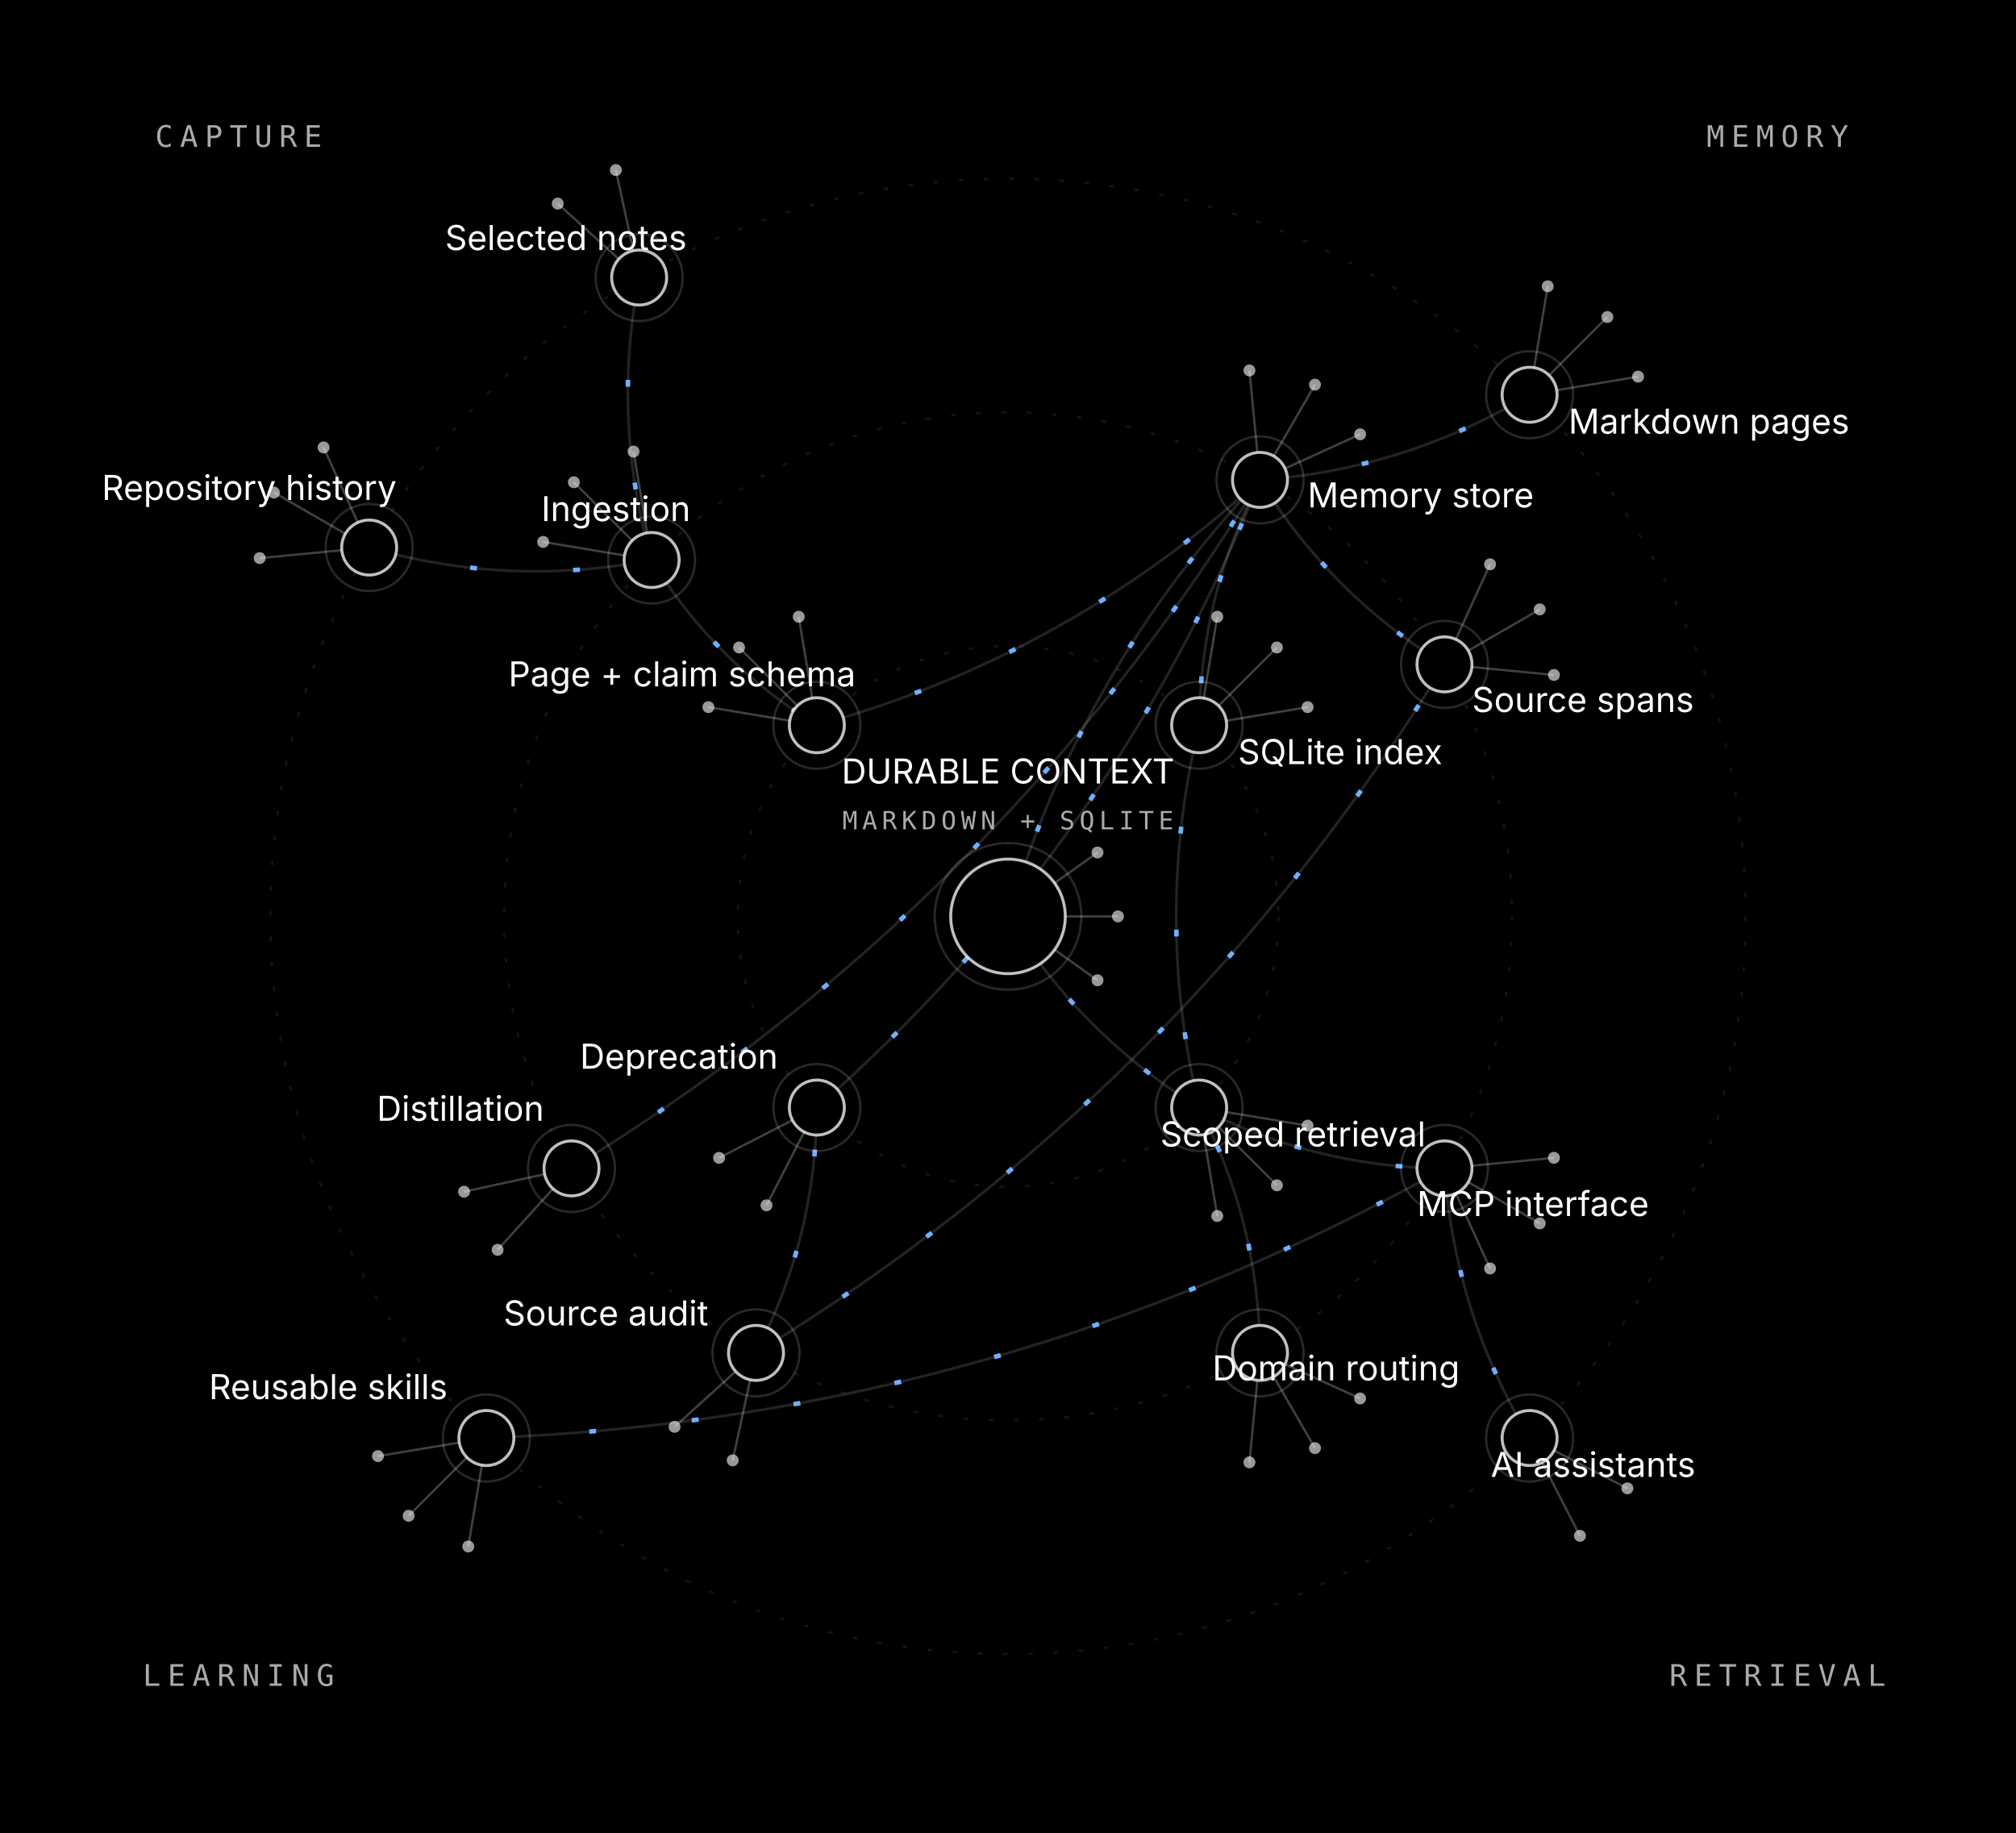
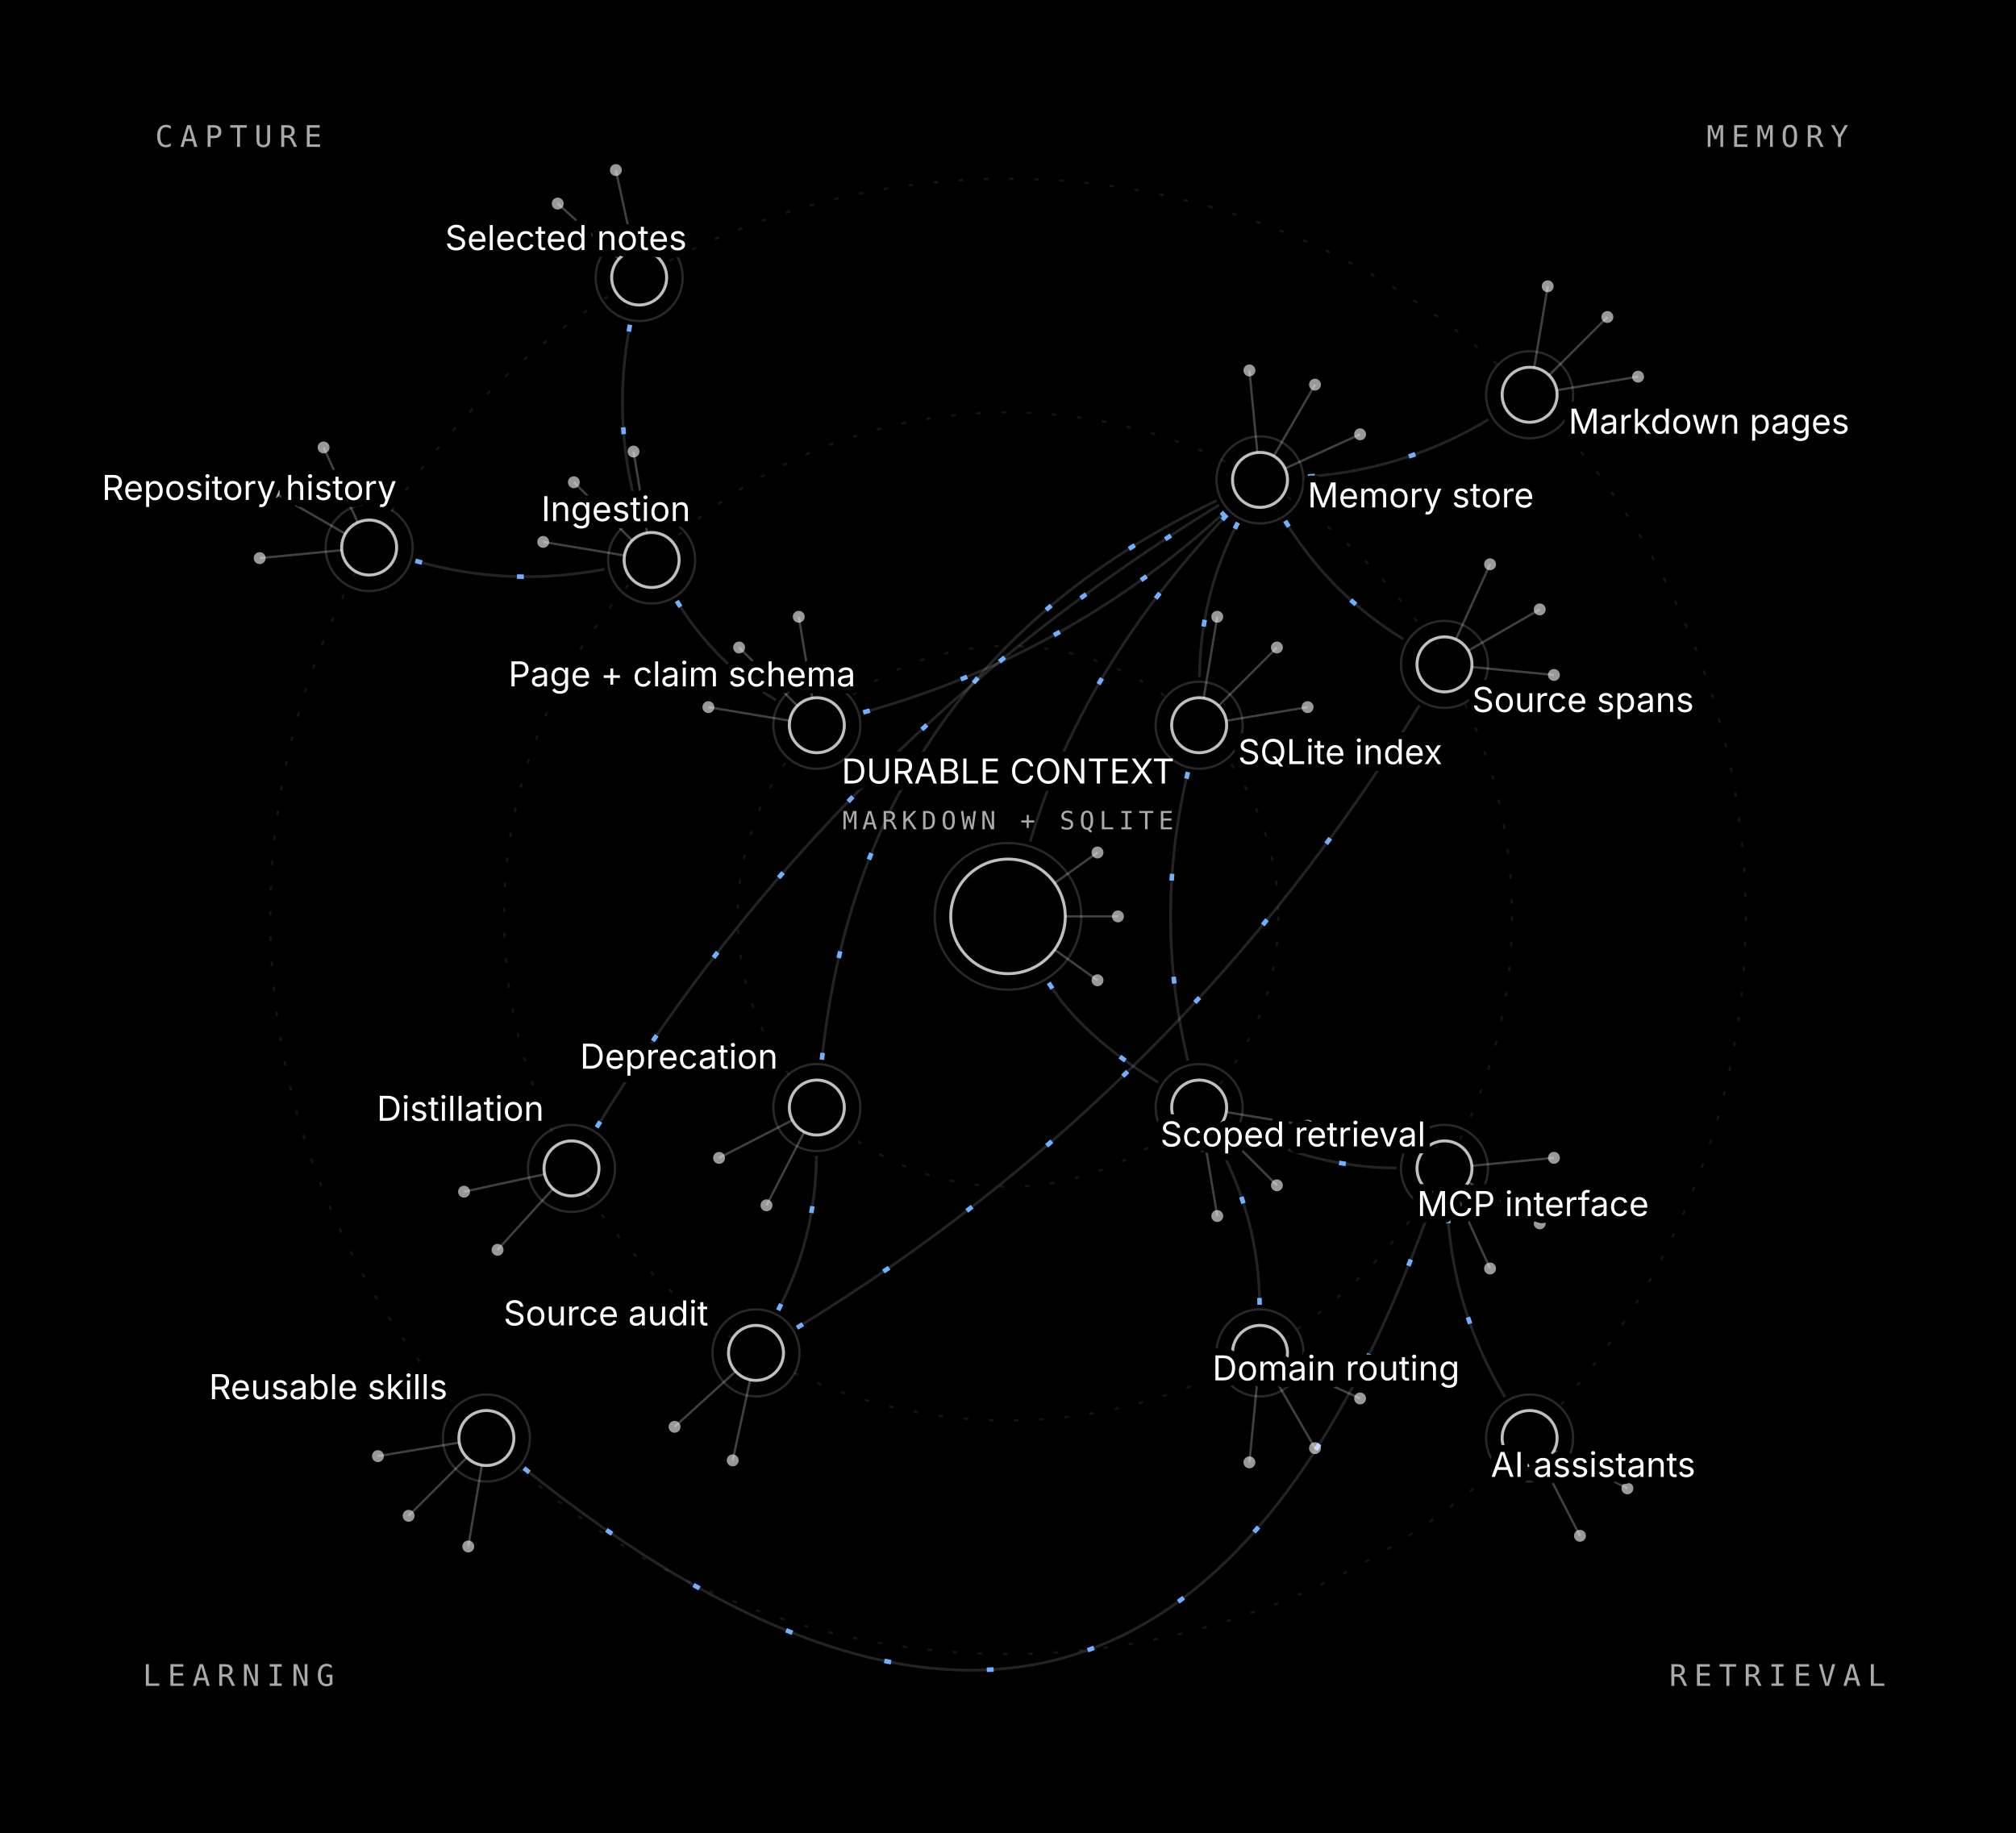
<svg xmlns="http://www.w3.org/2000/svg" viewBox="160 40 880 800" role="img" aria-labelledby="neural-title neural-desc" class="neural-svg">
-   <style>text{font-family:Inter,-apple-system,BlinkMacSystemFont,"Segoe UI",Helvetica,Arial,sans-serif}.label{fill:#fff;font-size:15px}.meta{fill:#aaa;font-size:11px;letter-spacing:2px;font-family:ui-monospace,SFMono-Regular,Consolas,monospace}.edge{fill:none;stroke:#fff;stroke-opacity:.14;stroke-width:1.2}.flow{fill:none;stroke:#6fb0ff;stroke-width:2;stroke-dasharray:3 42;animation:current 9s linear infinite}.soma{fill:#000;stroke:#fff;stroke-opacity:.75;stroke-width:1.3}.membrane{fill:none;stroke:#fff;stroke-opacity:.16}.bead{fill:#fff;fill-opacity:.6}.dendrite{fill:none;stroke:#fff;stroke-opacity:.25}.sector{fill:#aaa;font-size:13px;letter-spacing:3px;font-family:ui-monospace,SFMono-Regular,Consolas,monospace}@keyframes current{to{stroke-dashoffset:-180}}@media(prefers-reduced-motion:reduce){.flow{animation:none;stroke-dasharray:none;stroke-opacity:.28}}.paused .flow{animation-play-state:paused}.node{cursor:pointer}.node.selected .soma,.node:focus .soma{stroke:#6fb0ff;fill:#000}.node.selected .label{fill:#6fb0ff}.edge.trace{stroke:#ff8a1f;stroke-opacity:.85;stroke-width:2}.node.dim{opacity:.18}</style>
+   <style>text{font-family:Inter,-apple-system,BlinkMacSystemFont,"Segoe UI",Helvetica,Arial,sans-serif}.label{fill:#fff;font-size:15px;paint-order:stroke fill;stroke:#000;stroke-width:6px;stroke-linejoin:round}.meta{fill:#aaa;font-size:11px;letter-spacing:2px;font-family:ui-monospace,SFMono-Regular,Consolas,monospace}.edge{fill:none;stroke:#fff;stroke-opacity:.14;stroke-width:1.2}.flow{fill:none;stroke:#6fb0ff;stroke-width:2;stroke-dasharray:3 42;animation:current 9s linear infinite}.soma{fill:#000;stroke:#fff;stroke-opacity:.75;stroke-width:1.3}.membrane{fill:none;stroke:#fff;stroke-opacity:.16}.bead{fill:#fff;fill-opacity:.6}.dendrite{fill:none;stroke:#fff;stroke-opacity:.25}.sector{fill:#aaa;font-size:13px;letter-spacing:3px;font-family:ui-monospace,SFMono-Regular,Consolas,monospace}@keyframes current{to{stroke-dashoffset:-180}}@media(prefers-reduced-motion:reduce){.flow{animation:none;stroke-dasharray:none;stroke-opacity:.28}}.paused .flow{animation-play-state:paused}.node{cursor:pointer}.node.selected .soma,.node:focus .soma{stroke:#6fb0ff;fill:#000}.node.selected .label{fill:#6fb0ff}.edge.trace{stroke:#ff8a1f;stroke-opacity:.85;stroke-width:2}.node.dim{opacity:.18}</style>
  <rect width="1200" height="880" fill="#000" />
  <g id="network">
    <circle cx="600" cy="440" r="118" fill="none" stroke="#fff" stroke-opacity=".08" stroke-dasharray="2 9" />
    <circle cx="600" cy="440" r="220" fill="none" stroke="#fff" stroke-opacity=".08" stroke-dasharray="2 9" />
    <circle cx="600" cy="440" r="322" fill="none" stroke="#fff" stroke-opacity=".08" stroke-dasharray="2 9" />
    <text class="sector" text-anchor="middle" x="264.12" y="104.12">CAPTURE</text>
    <text class="sector" text-anchor="middle" x="935.88" y="104.12">MEMORY</text>
    <text class="sector" text-anchor="middle" x="935.88" y="775.88">RETRIEVAL</text>
    <text class="sector" text-anchor="middle" x="264.12" y="775.88">LEARNING</text>
-     <path class="edge" data-source="repositories" data-target="ingest" d="M321.14,279.0Q382.14,296.52 444.44,284.44" />
-     <path class="flow" style="animation-delay:-0.00s" d="M321.14,279.0Q382.14,296.52 444.44,284.44" />
-     <path class="edge" data-source="notes" data-target="ingest" d="M439.0,161.14Q426.92,223.44 444.44,284.44" />
-     <path class="flow" style="animation-delay:-0.47s" d="M439.0,161.14Q426.92,223.44 444.44,284.44" />
-     <path class="edge" data-source="ingest" data-target="schema" d="M444.44,284.44Q471.85,329.15 516.56,356.56" />
-     <path class="flow" style="animation-delay:-0.94s" d="M444.44,284.44Q471.85,329.15 516.56,356.56" />
-     <path class="edge" data-source="schema" data-target="store" d="M516.56,356.56Q626.13,326.23 710.0,249.47" />
-     <path class="flow" style="animation-delay:-1.41s" d="M516.56,356.56Q626.13,326.23 710.0,249.47" />
-     <path class="edge" data-source="store" data-target="markdown" d="M710.0,249.47Q773.30,245.01 827.69,212.31" />
-     <path class="flow" style="animation-delay:-1.88s" d="M710.0,249.47Q773.30,245.01 827.69,212.31" />
-     <path class="edge" data-source="store" data-target="index" d="M710.0,249.47Q683.87,299.83 683.44,356.56" />
-     <path class="flow" style="animation-delay:-2.35s" d="M710.0,249.47Q683.87,299.83 683.44,356.56" />
-     <path class="edge" data-source="store" data-target="sources" d="M710.0,249.47Q740.60,299.40 790.53,330.0" />
-     <path class="flow" style="animation-delay:-2.82s" d="M710.0,249.47Q740.60,299.40 790.53,330.0" />
-     <path class="edge" data-source="store" data-target="context" d="M710.0,249.47Q632.14,331.54 600.0,440.0" />
-     <path class="flow" style="animation-delay:-3.29s" d="M710.0,249.47Q632.14,331.54 600.0,440.0" />
-     <path class="edge" data-source="index" data-target="query" d="M683.44,356.56Q663.41,440.00 683.44,523.44" />
-     <path class="flow" style="animation-delay:-3.76s" d="M683.44,356.56Q663.41,440.00 683.44,523.44" />
-     <path class="edge" data-source="domains" data-target="query" d="M710.0,630.53Q709.57,573.80 683.44,523.44" />
-     <path class="flow" style="animation-delay:-4.23s" d="M710.0,630.53Q709.57,573.80 683.44,523.44" />
-     <path class="edge" data-source="query" data-target="mcp" d="M683.44,523.44Q733.80,549.57 790.53,550.0" />
-     <path class="flow" style="animation-delay:-4.70s" d="M683.44,523.44Q733.80,549.57 790.53,550.0" />
-     <path class="edge" data-source="mcp" data-target="client" d="M790.53,550.0Q794.99,613.30 827.69,667.69" />
-     <path class="flow" style="animation-delay:-5.17s" d="M790.53,550.0Q794.99,613.30 827.69,667.69" />
-     <path class="edge" data-source="skills" data-target="mcp" d="M372.31,667.69Q595.54,659.03 790.53,550.0" />
-     <path class="flow" style="animation-delay:-5.64s" d="M372.31,667.69Q595.54,659.03 790.53,550.0" />
-     <path class="edge" data-source="audit" data-target="sources" d="M490.0,630.53Q676.33,516.33 790.53,330.0" />
-     <path class="flow" style="animation-delay:-6.11s" d="M490.0,630.53Q676.33,516.33 790.53,330.0" />
-     <path class="edge" data-source="deprecate" data-target="store" d="M516.56,523.44Q646.16,409.67 710.0,249.47" />
-     <path class="flow" style="animation-delay:-6.58s" d="M516.56,523.44Q646.16,409.67 710.0,249.47" />
-     <path class="edge" data-source="distill" data-target="store" d="M409.47,550.0Q595.80,435.80 710.0,249.47" />
-     <path class="flow" style="animation-delay:-7.05s" d="M409.47,550.0Q595.80,435.80 710.0,249.47" />
-     <path class="edge" data-source="context" data-target="query" d="M600.0,440.0Q631.71,491.73 683.44,523.44" />
-     <path class="flow" style="animation-delay:-7.52s" d="M600.0,440.0Q631.71,491.73 683.44,523.44" />
-     <path class="edge" data-source="audit" data-target="deprecate" d="M490.0,630.53Q516.13,580.17 516.56,523.44" />
-     <path class="flow" style="animation-delay:-7.99s" d="M490.0,630.53Q516.13,580.17 516.56,523.44" />
+     <path class="edge" data-source="repositories" data-target="ingest" d="M341.32,284.80Q382.14,296.52 423.82,288.44" />
+     <path class="flow" data-source="repositories" data-target="ingest" style="animation-delay:-0.00s" d="M341.32,284.80Q382.14,296.52 423.82,288.44" />
+     <path class="edge" data-source="notes" data-target="ingest" d="M435.00,181.76Q426.92,223.44 438.64,264.26" />
+     <path class="flow" data-source="notes" data-target="ingest" style="animation-delay:-0.47s" d="M435.00,181.76Q426.92,223.44 438.64,264.26" />
+     <path class="edge" data-source="ingest" data-target="schema" d="M455.41,302.34Q471.85,329.15 498.66,345.59" />
+     <path class="flow" data-source="ingest" data-target="schema" style="animation-delay:-0.94s" d="M455.41,302.34Q471.85,329.15 498.66,345.59" />
+     <path class="edge" data-source="schema" data-target="store" d="M536.80,350.96Q626.13,326.23 694.51,263.65" />
+     <path class="flow" data-source="schema" data-target="store" style="animation-delay:-1.41s" d="M536.80,350.96Q626.13,326.23 694.51,263.65" />
+     <path class="edge" data-source="store" data-target="markdown" d="M730.95,248.00Q773.30,245.01 809.69,223.13" />
+     <path class="flow" data-source="store" data-target="markdown" style="animation-delay:-1.88s" d="M730.95,248.00Q773.30,245.01 809.69,223.13" />
+     <path class="edge" data-source="store" data-target="index" d="M700.33,268.11Q683.87,299.83 683.60,335.56" />
+     <path class="flow" data-source="store" data-target="index" style="animation-delay:-2.35s" d="M700.33,268.11Q683.87,299.83 683.60,335.56" />
+     <path class="edge" data-source="store" data-target="sources" d="M720.97,267.37Q740.60,299.40 772.63,319.03" />
+     <path class="flow" data-source="store" data-target="sources" style="animation-delay:-2.82s" d="M720.97,267.37Q740.60,299.40 772.63,319.03" />
+     <path class="edge" data-source="store" data-target="context" d="M695.55,264.70Q632.14,331.54 609.66,407.40" />
+     <path class="flow" data-source="store" data-target="context" style="animation-delay:-3.29s" d="M695.55,264.70Q632.14,331.54 609.66,407.40" />
+     <path class="edge" data-source="index" data-target="query" d="M678.54,376.98Q663.41,440.00 678.54,503.02" />
+     <path class="flow" data-source="index" data-target="query" style="animation-delay:-3.76s" d="M678.54,376.98Q663.41,440.00 678.54,503.02" />
+     <path class="edge" data-source="domains" data-target="query" d="M709.84,609.53Q709.57,573.80 693.11,542.08" />
+     <path class="flow" data-source="domains" data-target="query" style="animation-delay:-4.23s" d="M709.84,609.53Q709.57,573.80 693.11,542.08" />
+     <path class="edge" data-source="query" data-target="mcp" d="M702.08,533.11Q733.80,549.57 769.53,549.84" />
+     <path class="flow" data-source="query" data-target="mcp" style="animation-delay:-4.70s" d="M702.08,533.11Q733.80,549.57 769.53,549.84" />
+     <path class="edge" data-source="mcp" data-target="client" d="M792.00,570.95Q794.99,613.30 816.87,649.69" />
+     <path class="flow" data-source="mcp" data-target="client" style="animation-delay:-5.17s" d="M792.00,570.95Q794.99,613.30 816.87,649.69" />
+     <path class="edge" data-source="skills" data-target="mcp" d="M388.69,680.83Q663.80,901.60 783.41,569.76" />
+     <path class="flow" data-source="skills" data-target="mcp" style="animation-delay:-5.64s" d="M388.69,680.83Q663.80,901.60 783.41,569.76" />
+     <path class="edge" data-source="audit" data-target="sources" d="M507.90,619.56Q676.33,516.33 779.56,347.90" />
+     <path class="flow" data-source="audit" data-target="sources" style="animation-delay:-6.11s" d="M507.90,619.56Q676.33,516.33 779.56,347.90" />
+     <path class="edge" data-source="deprecate" data-target="store" d="M518.75,502.55Q536.57,332.29 691.05,258.52" />
+     <path class="flow" data-source="deprecate" data-target="store" style="animation-delay:-6.58s" d="M518.75,502.55Q536.57,332.29 691.05,258.52" />
+     <path class="edge" data-source="distill" data-target="store" d="M420.44,532.10Q523.67,363.67 692.10,260.44" />
+     <path class="flow" data-source="distill" data-target="store" style="animation-delay:-7.05s" d="M420.44,532.10Q523.67,363.67 692.10,260.44" />
+     <path class="edge" data-source="context" data-target="query" d="M617.77,468.99Q631.71,491.73 665.54,512.47" />
+     <path class="flow" data-source="context" data-target="query" style="animation-delay:-7.52s" d="M617.77,468.99Q631.71,491.73 665.54,512.47" />
+     <path class="edge" data-source="audit" data-target="deprecate" d="M499.67,611.89Q516.13,580.17 516.40,544.44" />
+     <path class="flow" data-source="audit" data-target="deprecate" style="animation-delay:-7.99s" d="M499.67,611.89Q516.13,580.17 516.40,544.44" />
    <g class="node">
      <circle class="membrane" cx="600.0" cy="440.0" r="32" />
      <path class="dendrite" d="M600.0,440.0Q624.42,422.57 639.07,412.11" />
      <circle class="bead" cx="639.07" cy="412.11" r="2.6" />
      <path class="dendrite" d="M600.0,440.0Q630.00,440.00 648.00,440.00" />
      <circle class="bead" cx="648.00" cy="440.00" r="2.6" />
      <path class="dendrite" d="M600.0,440.0Q624.42,457.43 639.07,467.89" />
      <circle class="bead" cx="639.07" cy="467.89" r="2.6" />
      <circle class="soma" cx="600.0" cy="440.0" r="25" />
      <text class="label" text-anchor="middle" x="600.0" y="382.0">DURABLE CONTEXT</text>
      <text class="meta" text-anchor="middle" x="600.0" y="402.0">MARKDOWN + SQLITE</text>
    </g>
    <g class="node">
      <circle class="membrane" cx="321.14" cy="279.0" r="19" />
      <path class="dendrite" d="M321.14,279.0Q291.28,281.89 273.36,283.62" />
      <circle class="bead" cx="273.36" cy="283.62" r="2.6" />
      <path class="dendrite" d="M321.14,279.0Q295.16,264.00 279.57,255.00" />
      <circle class="bead" cx="279.57" cy="255.00" r="2.6" />
      <path class="dendrite" d="M321.14,279.0Q308.71,251.70 301.25,235.31" />
      <circle class="bead" cx="301.25" cy="235.31" r="2.6" />
      <circle class="soma" cx="321.14" cy="279.0" r="12" />
      <text class="label" text-anchor="end" x="333.14" y="258.22">Repository history</text>
    </g>
    <g class="node">
      <circle class="membrane" cx="439.0" cy="161.14" r="19" />
      <path class="dendrite" d="M439.0,161.14Q416.79,140.97 403.46,128.87" />
      <circle class="bead" cx="403.46" cy="128.87" r="2.6" />
      <path class="dendrite" d="M439.0,161.14Q432.64,131.82 428.83,114.23" />
      <circle class="bead" cx="428.83" cy="114.23" r="2.6" />
      <circle class="soma" cx="439.0" cy="161.14" r="12" />
      <text class="label" text-anchor="end" x="459.78" y="149.14">Selected notes</text>
    </g>
    <g class="node">
      <circle class="membrane" cx="444.44" cy="284.44" r="19" />
      <path class="dendrite" d="M444.44,284.44Q414.85,279.50 397.10,276.54" />
      <circle class="bead" cx="397.10" cy="276.54" r="2.6" />
      <path class="dendrite" d="M444.44,284.44Q423.23,263.23 410.50,250.50" />
      <circle class="bead" cx="410.50" cy="250.50" r="2.6" />
      <path class="dendrite" d="M444.44,284.44Q439.50,254.85 436.54,237.10" />
      <circle class="bead" cx="436.54" cy="237.10" r="2.6" />
      <circle class="soma" cx="444.44" cy="284.44" r="12" />
      <text class="label" text-anchor="end" x="461.41" y="267.47">Ingestion</text>
    </g>
    <g class="node">
      <circle class="membrane" cx="516.56" cy="356.56" r="19" />
      <path class="dendrite" d="M516.56,356.56Q486.97,351.62 469.22,348.66" />
      <circle class="bead" cx="469.22" cy="348.66" r="2.6" />
      <path class="dendrite" d="M516.56,356.56Q495.35,335.35 482.62,322.62" />
      <circle class="bead" cx="482.62" cy="322.62" r="2.6" />
      <path class="dendrite" d="M516.56,356.56Q511.62,326.97 508.66,309.22" />
      <circle class="bead" cx="508.66" cy="309.22" r="2.6" />
      <circle class="soma" cx="516.56" cy="356.56" r="12" />
      <text class="label" text-anchor="end" x="533.53" y="339.59">Page + claim schema</text>
    </g>
    <g class="node">
      <circle class="membrane" cx="827.69" cy="212.31" r="19" />
      <path class="dendrite" d="M827.69,212.31Q832.63,182.72 835.59,164.97" />
      <circle class="bead" cx="835.59" cy="164.97" r="2.6" />
      <path class="dendrite" d="M827.69,212.31Q848.90,191.10 861.63,178.37" />
      <circle class="bead" cx="861.63" cy="178.37" r="2.6" />
      <path class="dendrite" d="M827.69,212.31Q857.28,207.37 875.03,204.41" />
      <circle class="bead" cx="875.03" cy="204.41" r="2.6" />
      <circle class="soma" cx="827.69" cy="212.31" r="12" />
      <text class="label" text-anchor="start" x="844.66" y="229.28">Markdown pages</text>
    </g>
    <g class="node">
      <circle class="membrane" cx="710.0" cy="249.47" r="19" />
      <path class="dendrite" d="M710.0,249.47Q707.11,219.61 705.38,201.69" />
      <circle class="bead" cx="705.38" cy="201.69" r="2.6" />
      <path class="dendrite" d="M710.0,249.47Q725.00,223.49 734.00,207.90" />
      <circle class="bead" cx="734.00" cy="207.90" r="2.6" />
      <path class="dendrite" d="M710.0,249.47Q737.30,237.04 753.69,229.58" />
      <circle class="bead" cx="753.69" cy="229.58" r="2.6" />
      <circle class="soma" cx="710.0" cy="249.47" r="12" />
      <text class="label" text-anchor="start" x="730.78" y="261.47">Memory store</text>
    </g>
    <g class="node">
      <circle class="membrane" cx="683.44" cy="356.56" r="19" />
      <path class="dendrite" d="M683.44,356.56Q688.38,326.97 691.34,309.22" />
      <circle class="bead" cx="691.34" cy="309.22" r="2.6" />
      <path class="dendrite" d="M683.44,356.56Q704.65,335.35 717.38,322.62" />
      <circle class="bead" cx="717.38" cy="322.62" r="2.6" />
      <path class="dendrite" d="M683.44,356.56Q713.03,351.62 730.78,348.66" />
      <circle class="bead" cx="730.78" cy="348.66" r="2.6" />
      <circle class="soma" cx="683.44" cy="356.56" r="12" />
      <text class="label" text-anchor="start" x="700.41" y="373.53">SQLite index</text>
    </g>
    <g class="node">
      <circle class="membrane" cx="790.53" cy="330.0" r="19" />
      <path class="dendrite" d="M790.53,330.0Q802.96,302.70 810.42,286.31" />
      <circle class="bead" cx="810.42" cy="286.31" r="2.6" />
      <path class="dendrite" d="M790.53,330.0Q816.51,315.00 832.10,306.00" />
      <circle class="bead" cx="832.10" cy="306.00" r="2.6" />
      <path class="dendrite" d="M790.53,330.0Q820.39,332.89 838.31,334.62" />
      <circle class="bead" cx="838.31" cy="334.62" r="2.6" />
      <circle class="soma" cx="790.53" cy="330.0" r="12" />
      <text class="label" text-anchor="start" x="802.53" y="350.78">Source spans</text>
    </g>
    <g class="node">
      <circle class="membrane" cx="827.69" cy="667.69" r="19" />
      <path class="dendrite" d="M827.69,667.69Q854.36,681.42 870.37,689.66" />
      <circle class="bead" cx="870.37" cy="689.66" r="2.6" />
      <path class="dendrite" d="M827.69,667.69Q841.42,694.36 849.66,710.37" />
      <circle class="bead" cx="849.66" cy="710.37" r="2.6" />
      <circle class="soma" cx="827.69" cy="667.69" r="12" />
      <text class="label" text-anchor="start" x="810.72" y="684.66">AI assistants</text>
    </g>
    <g class="node">
      <circle class="membrane" cx="790.53" cy="550.0" r="19" />
      <path class="dendrite" d="M790.53,550.0Q820.39,547.11 838.31,545.38" />
      <circle class="bead" cx="838.31" cy="545.38" r="2.6" />
      <path class="dendrite" d="M790.53,550.0Q816.51,565.00 832.10,574.00" />
      <circle class="bead" cx="832.10" cy="574.00" r="2.6" />
      <path class="dendrite" d="M790.53,550.0Q802.96,577.30 810.42,593.69" />
      <circle class="bead" cx="810.42" cy="593.69" r="2.6" />
      <circle class="soma" cx="790.53" cy="550.0" r="12" />
      <text class="label" text-anchor="start" x="778.53" y="570.78">MCP interface</text>
    </g>
    <g class="node">
      <circle class="membrane" cx="683.44" cy="523.44" r="19" />
      <path class="dendrite" d="M683.44,523.44Q713.03,528.38 730.78,531.34" />
      <circle class="bead" cx="730.78" cy="531.34" r="2.6" />
      <path class="dendrite" d="M683.44,523.44Q704.65,544.65 717.38,557.38" />
      <circle class="bead" cx="717.38" cy="557.38" r="2.6" />
      <path class="dendrite" d="M683.44,523.44Q688.38,553.03 691.34,570.78" />
      <circle class="bead" cx="691.34" cy="570.78" r="2.6" />
      <circle class="soma" cx="683.44" cy="523.44" r="12" />
      <text class="label" text-anchor="start" x="666.47" y="540.41">Scoped retrieval</text>
    </g>
    <g class="node">
      <circle class="membrane" cx="710.0" cy="630.53" r="19" />
      <path class="dendrite" d="M710.0,630.53Q737.30,642.96 753.69,650.42" />
      <circle class="bead" cx="753.69" cy="650.42" r="2.6" />
      <path class="dendrite" d="M710.0,630.53Q725.00,656.51 734.00,672.10" />
      <circle class="bead" cx="734.00" cy="672.10" r="2.6" />
      <path class="dendrite" d="M710.0,630.53Q707.11,660.39 705.38,678.31" />
      <circle class="bead" cx="705.38" cy="678.31" r="2.6" />
      <circle class="soma" cx="710.0" cy="630.53" r="12" />
      <text class="label" text-anchor="start" x="689.22" y="642.53">Domain routing</text>
    </g>
    <g class="node">
      <circle class="membrane" cx="372.31" cy="667.69" r="19" />
      <path class="dendrite" d="M372.31,667.69Q367.37,697.28 364.41,715.03" />
      <circle class="bead" cx="364.41" cy="715.03" r="2.6" />
      <path class="dendrite" d="M372.31,667.69Q351.10,688.90 338.37,701.63" />
      <circle class="bead" cx="338.37" cy="701.63" r="2.6" />
      <path class="dendrite" d="M372.31,667.69Q342.72,672.63 324.97,675.59" />
      <circle class="bead" cx="324.97" cy="675.59" r="2.6" />
      <circle class="soma" cx="372.31" cy="667.69" r="12" />
      <text class="label" text-anchor="end" x="355.34" y="650.72">Reusable skills</text>
    </g>
    <g class="node">
      <circle class="membrane" cx="490.0" cy="630.53" r="19" />
      <path class="dendrite" d="M490.0,630.53Q483.64,659.85 479.83,677.44" />
      <circle class="bead" cx="479.83" cy="677.44" r="2.6" />
      <path class="dendrite" d="M490.0,630.53Q467.79,650.70 454.46,662.80" />
      <circle class="bead" cx="454.46" cy="662.80" r="2.6" />
      <circle class="soma" cx="490.0" cy="630.53" r="12" />
      <text class="label" text-anchor="end" x="469.22" y="618.53">Source audit</text>
    </g>
    <g class="node">
      <circle class="membrane" cx="516.56" cy="523.44" r="19" />
      <path class="dendrite" d="M516.56,523.44Q502.83,550.11 494.59,566.12" />
      <circle class="bead" cx="494.59" cy="566.12" r="2.6" />
      <path class="dendrite" d="M516.56,523.44Q489.89,537.17 473.88,545.41" />
      <circle class="bead" cx="473.88" cy="545.41" r="2.6" />
      <circle class="soma" cx="516.56" cy="523.44" r="12" />
      <text class="label" text-anchor="end" x="499.59" y="506.47">Deprecation</text>
    </g>
    <g class="node">
      <circle class="membrane" cx="409.47" cy="550.0" r="19" />
      <path class="dendrite" d="M409.47,550.0Q389.30,572.21 377.20,585.54" />
      <circle class="bead" cx="377.20" cy="585.54" r="2.6" />
      <path class="dendrite" d="M409.47,550.0Q380.15,556.36 362.56,560.17" />
      <circle class="bead" cx="362.56" cy="560.17" r="2.6" />
      <circle class="soma" cx="409.47" cy="550.0" r="12" />
      <text class="label" text-anchor="end" x="397.47" y="529.22">Distillation</text>
    </g>
  </g>
</svg>
